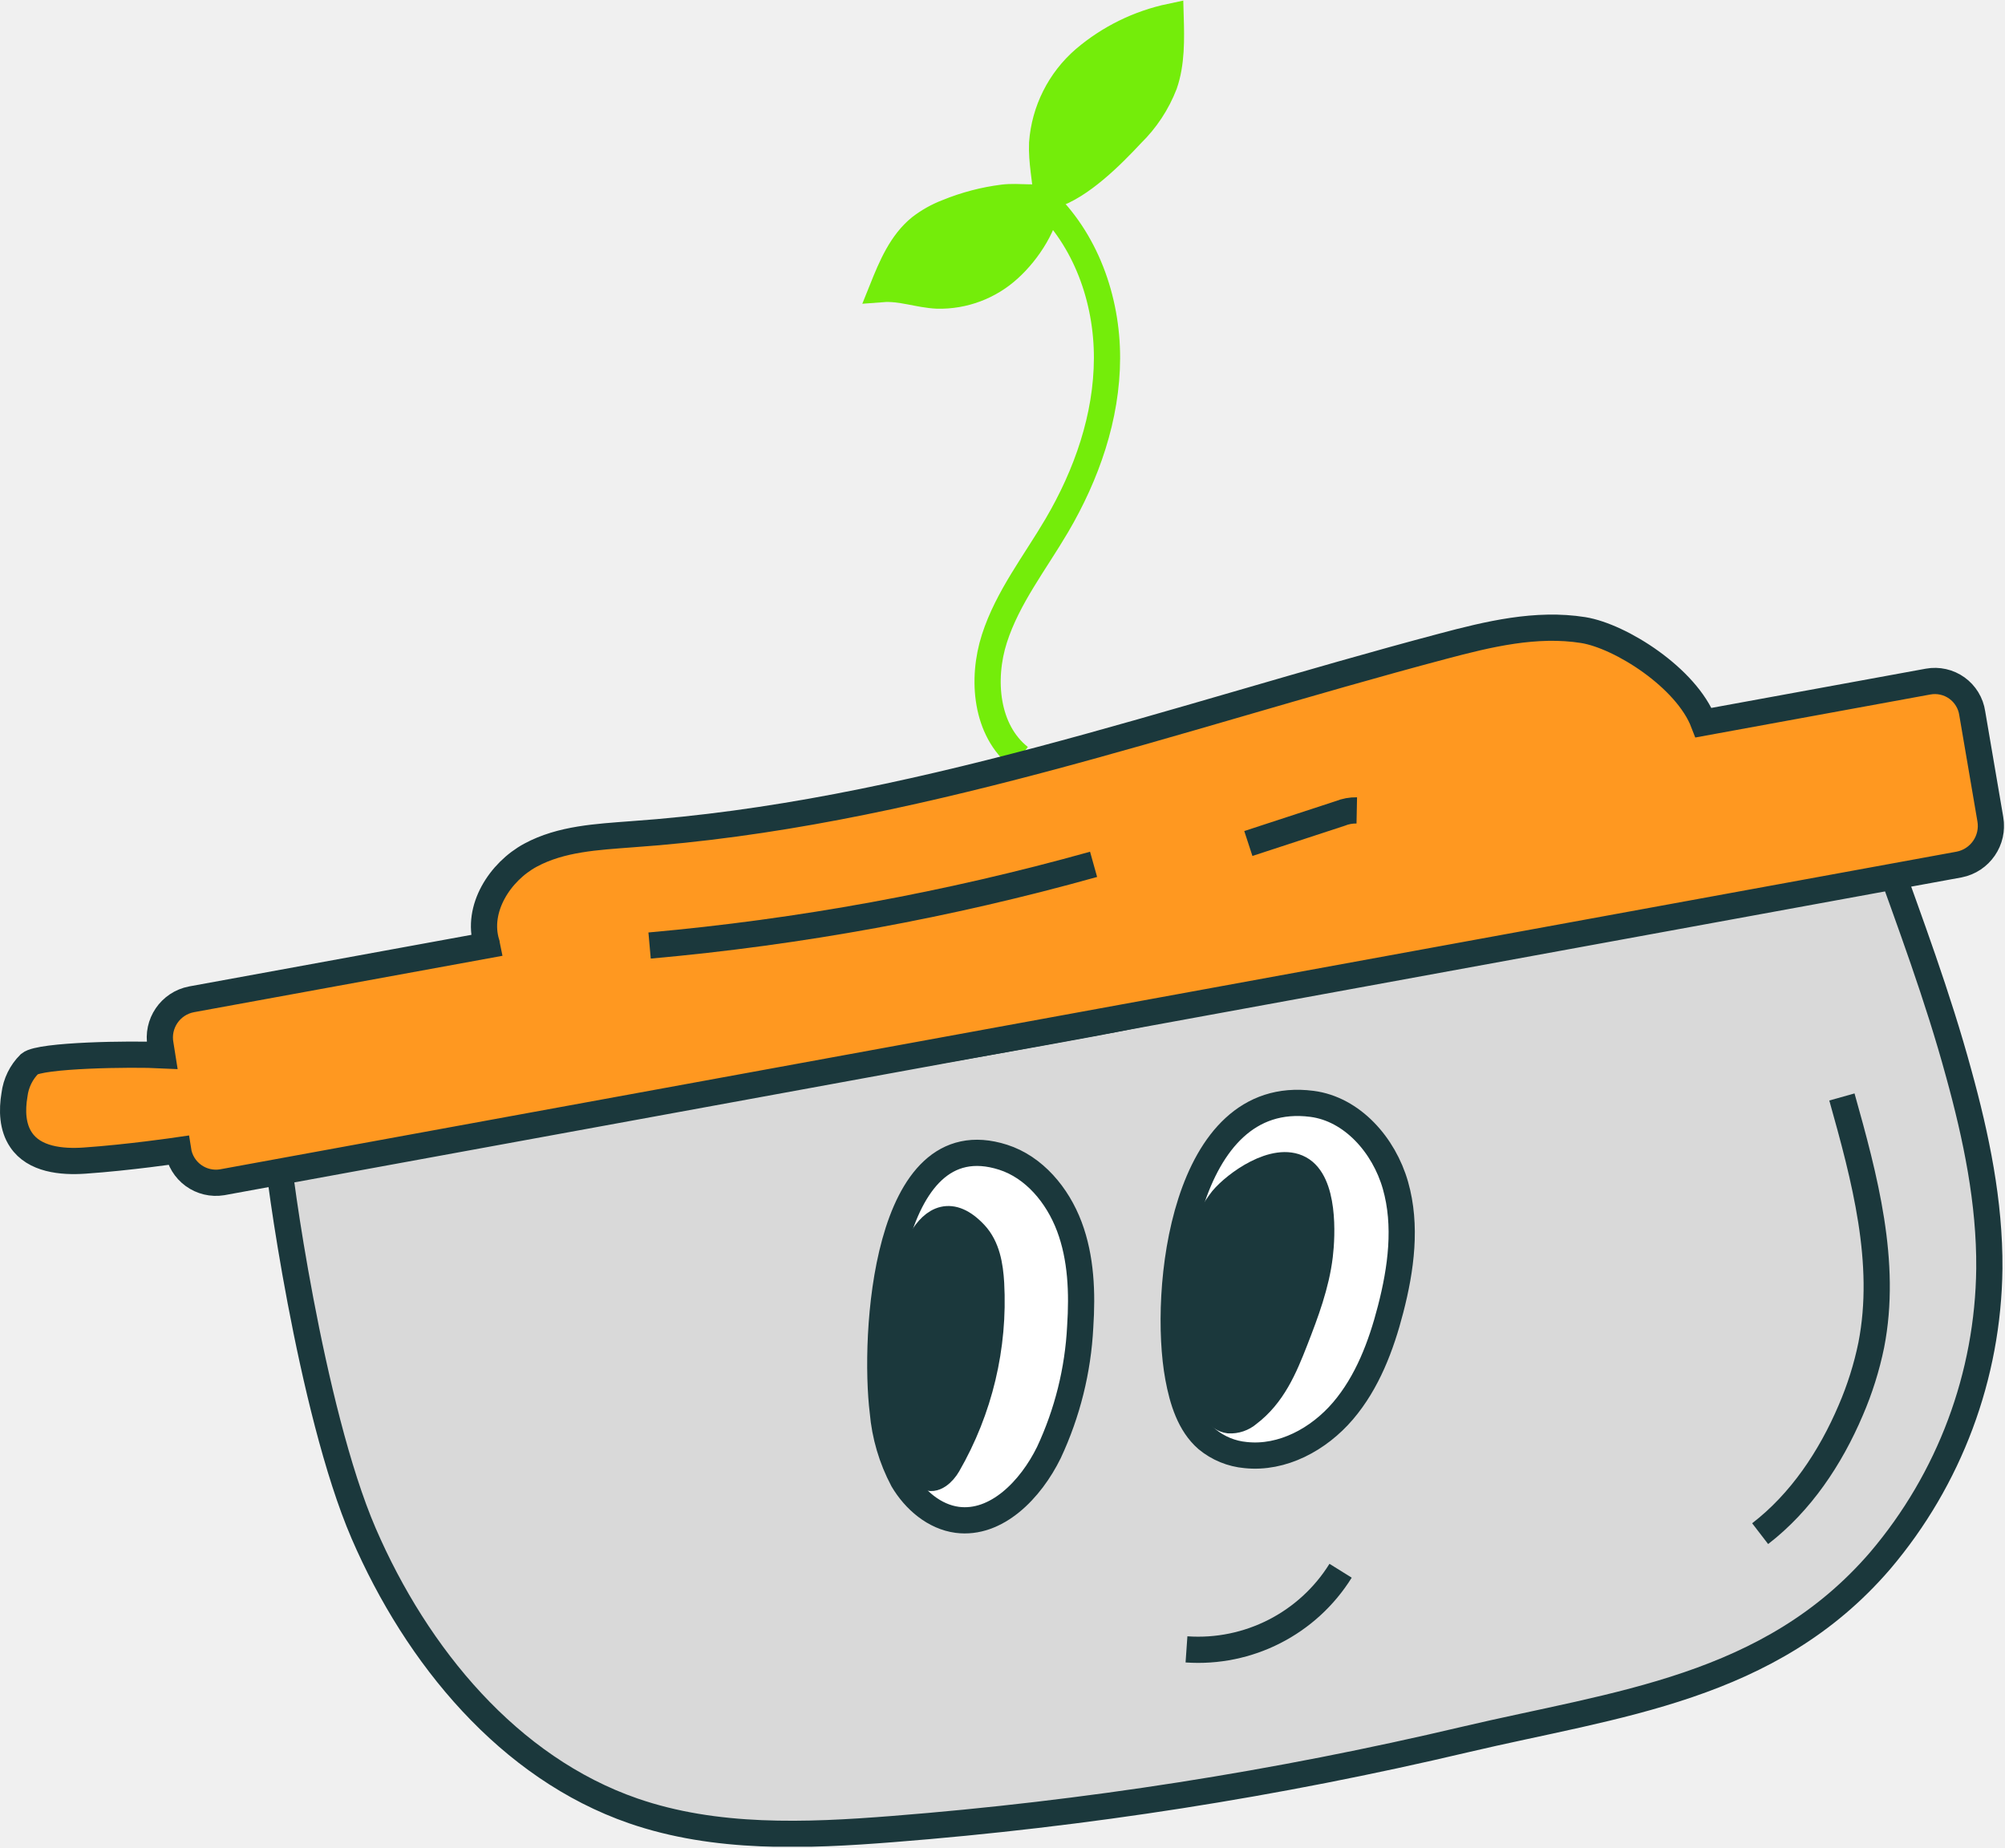
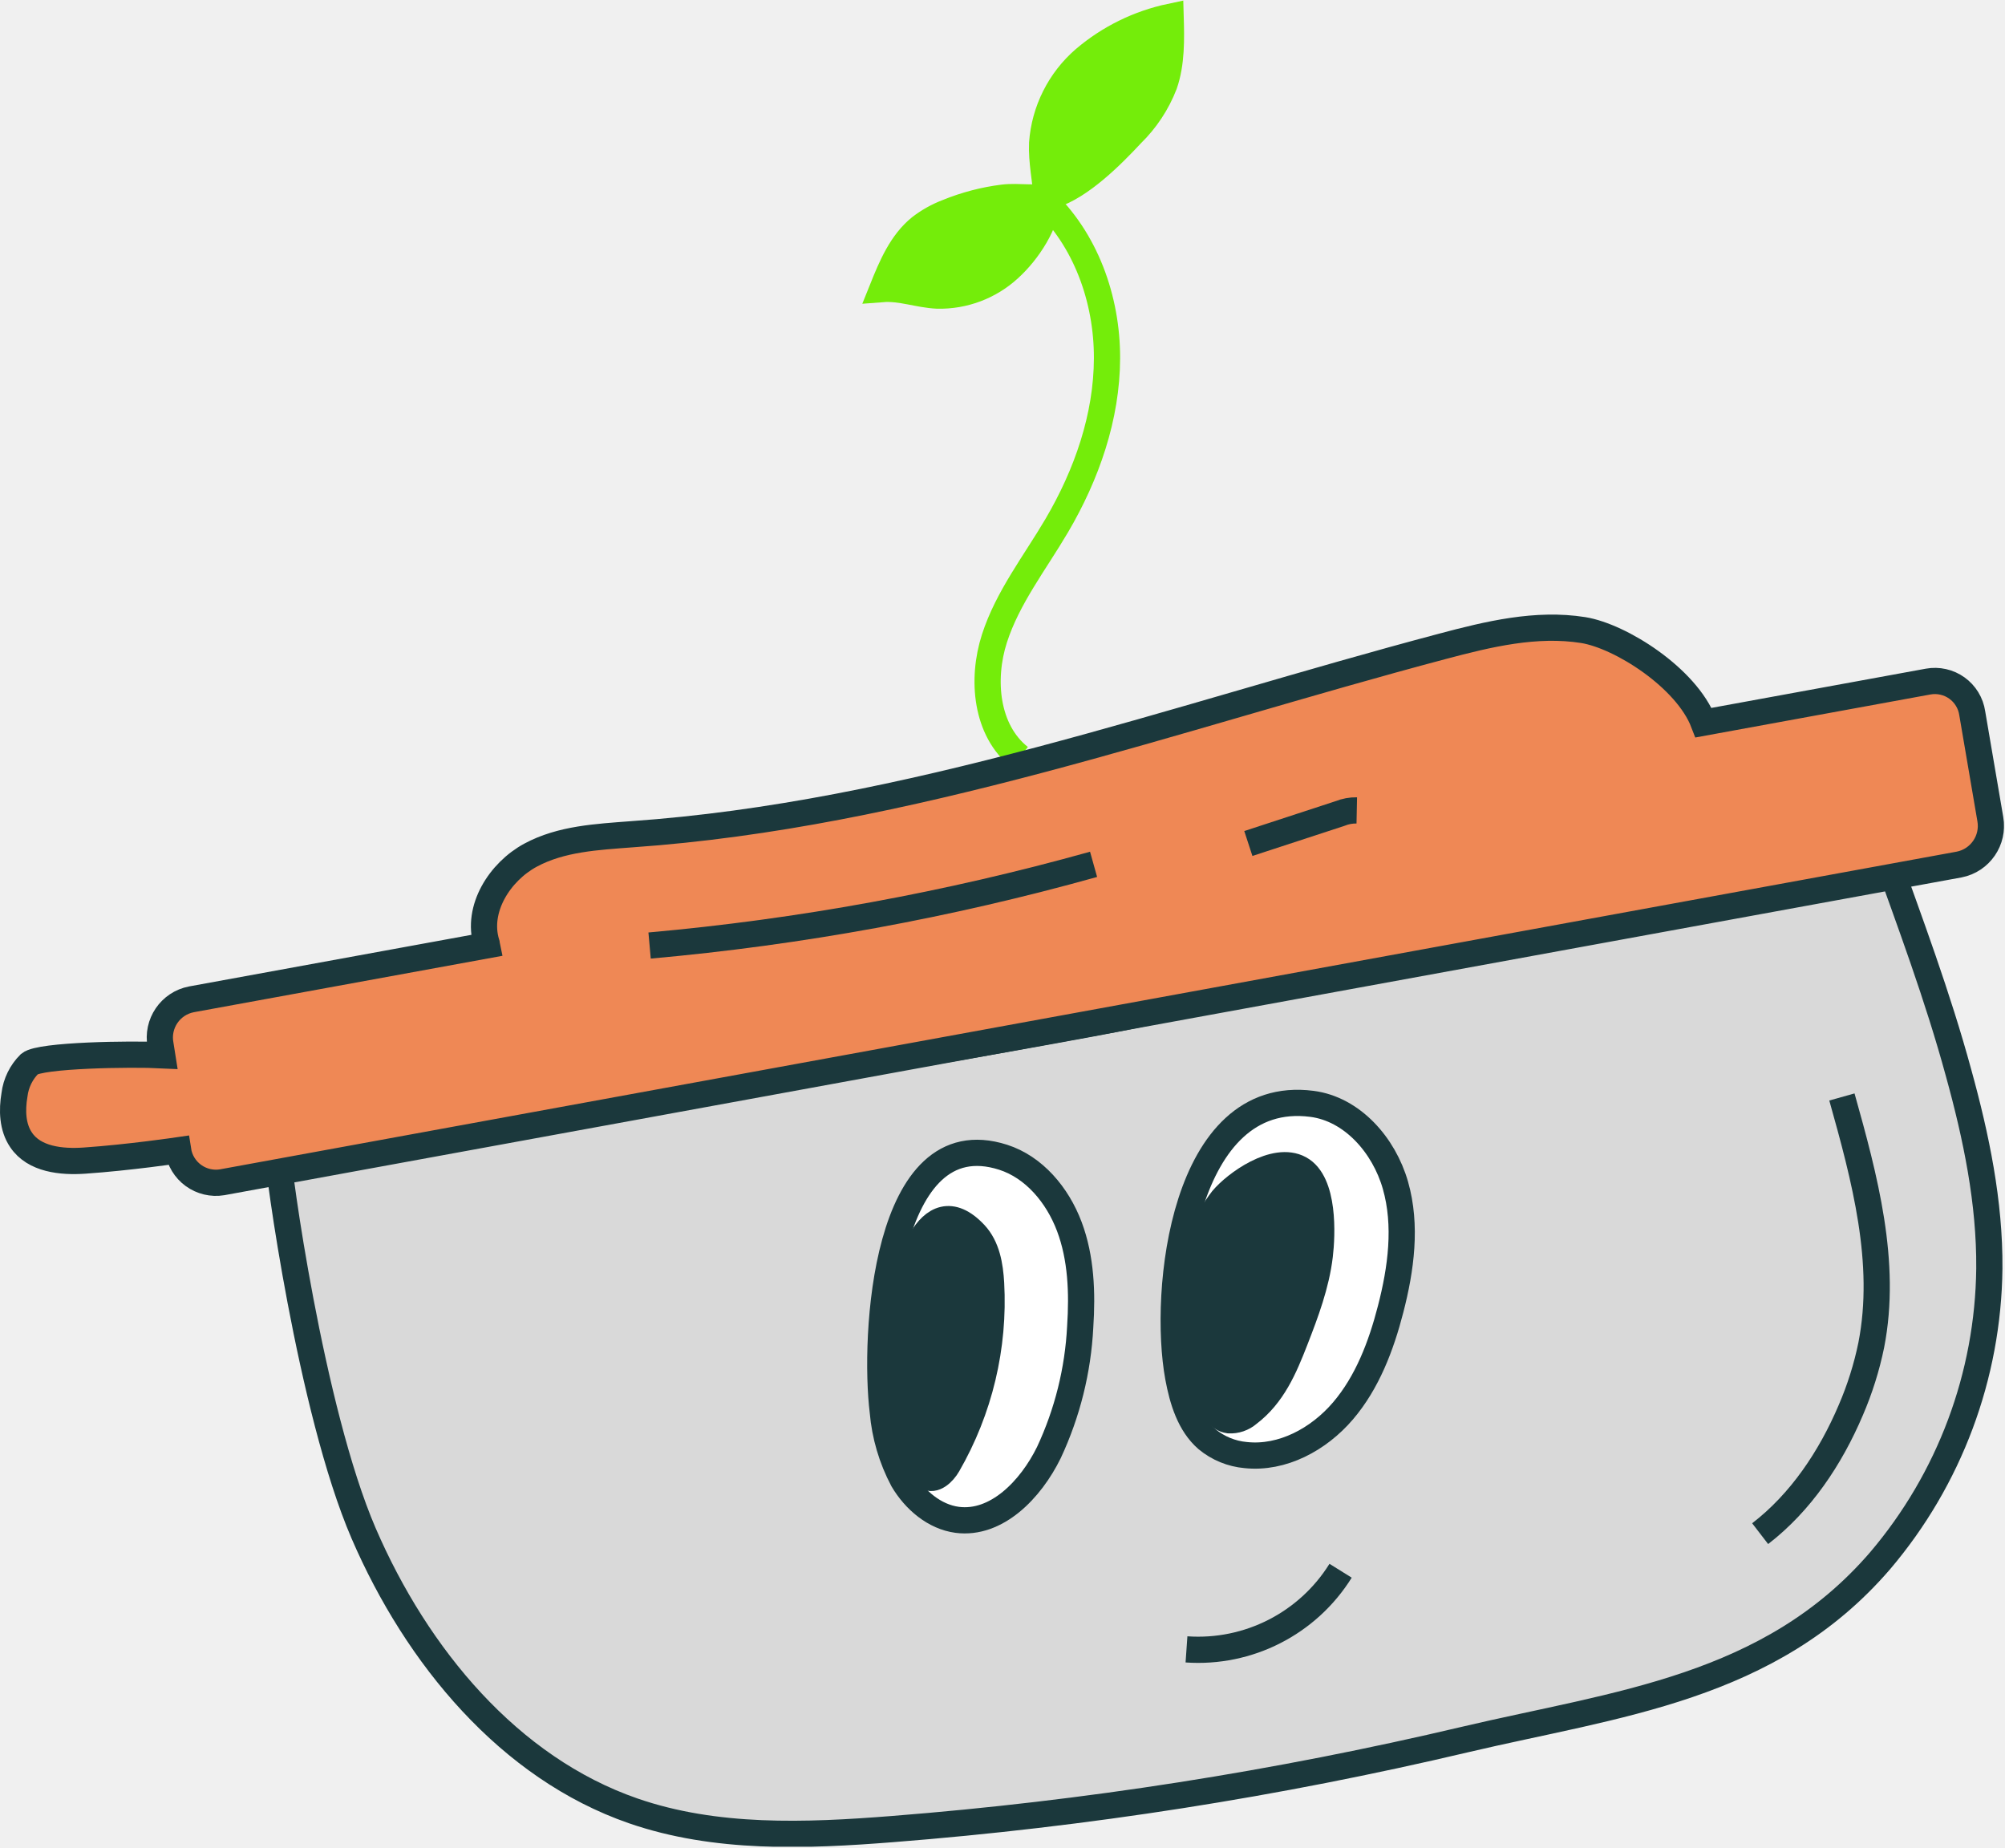
<svg xmlns="http://www.w3.org/2000/svg" width="306" height="282" fill="none">
  <g clip-path="url(#a)" stroke-width="4" stroke-miterlimit="10">
    <path d="M155.63 115.56c-5.16-4.08-5.88-11.87-3.86-18.13s6.18-11.56 9.52-17.24c4.55-7.75 7.64-16.54 7.66-25.54.02-9-3.26-18.18-9.86-24.29" stroke="#74ED0A" />
    <path d="M55.5 234c8.13 18.81 22.22 35.79 41.13 42.34 12.61 4.36 26.3 3.83 39.61 2.78a576.864 576.864 0 0 0 87.33-13.66c23.13-5.45 46.55-7.74 63.38-27.3a70.003 70.003 0 0 0 16.66-44.58c.08-10.11-2-20.09-4.68-29.8-3.18-11.7-7.46-23.11-11.5-34.39-40.12 4.61-81 19.42-121 26.83-40.21 7.45-80.65 13.45-121.2 18.38-1.15.14-2.58.54-2.76 1.72-.18 1.18 4.9 38.84 13.03 57.68Z" fill="#D9D9D9" stroke="#1B383C" />
-     <path d="M2.21 167.07c-.4 2.35-.32 4.93 1 6.87 2 3 6.18 3.42 9.71 3.17 6.7-.46 14.26-1.57 14.26-1.57a5.84 5.84 0 0 0 6.71 4.88L299 131.93a6.003 6.003 0 0 0 4.76-6.93L301 108.84a5.742 5.742 0 0 0-.78-2.159 5.748 5.748 0 0 0-3.655-2.623 5.76 5.76 0 0 0-2.295-.048L260 110.28c-2.62-6.83-12.63-13.2-18.37-14.13-7.19-1.14-14.44.61-21.48 2.48-41 10.88-81.49 25.74-123.74 28.68-5.28.41-10.75.66-15.44 3.19-4.69 2.53-8.31 8.19-6.72 13.42 0 .11.09.22.11.33l-45.14 8.25a5.94 5.94 0 0 0-4.72 6.95l.25 1.58c-4.75-.24-18.59-.03-20.23 1.32a8.003 8.003 0 0 0-2.31 4.72Z" fill="#FF9820" stroke="#1B383C" />
+     <path d="M2.21 167.07c-.4 2.35-.32 4.93 1 6.87 2 3 6.18 3.42 9.71 3.17 6.7-.46 14.26-1.57 14.26-1.57a5.84 5.84 0 0 0 6.71 4.88L299 131.93a6.003 6.003 0 0 0 4.76-6.93L301 108.84a5.742 5.742 0 0 0-.78-2.159 5.748 5.748 0 0 0-3.655-2.623 5.76 5.76 0 0 0-2.295-.048L260 110.28c-2.62-6.83-12.63-13.2-18.37-14.13-7.19-1.14-14.44.61-21.48 2.48-41 10.88-81.49 25.74-123.74 28.68-5.28.41-10.75.66-15.44 3.19-4.69 2.53-8.31 8.19-6.72 13.42 0 .11.09.22.11.33l-45.14 8.25a5.94 5.94 0 0 0-4.72 6.95l.25 1.58c-4.75-.24-18.59-.03-20.23 1.32a8.003 8.003 0 0 0-2.31 4.72Z" fill="#EF8855" stroke="#1B383C" />
    <path d="M153.1 176.6c4.71 1.51 8.29 5.76 10.1 10.57 1.81 4.81 2 10.13 1.66 15.3a51.425 51.425 0 0 1-4.78 19.19c-2.78 5.67-8 11.05-14 10.27-3.46-.46-6.45-3-8.28-6.09a27.186 27.186 0 0 1-3.07-10.42c-1.39-11.24.21-44.63 18.37-38.82ZM200.22 168.45c6.15.79 11 6.3 12.75 12.43s.86 12.74-.74 18.92c-1.44 5.59-3.55 11.15-7.26 15.5s-9.26 7.34-14.84 6.75a10.773 10.773 0 0 1-5.92-2.43c-2.64-2.29-3.74-5.94-4.39-9.44-2.4-13.01.74-44.27 20.4-41.73Z" fill="#fff" stroke="#1B383C" />
    <path d="M201.42 191.61c-.53 4.44-2.13 8.71-3.77 12.92-1.64 4.21-3.39 8.37-7.15 11.21a4.174 4.174 0 0 1-2.95 1c-1.53-.22-2.34-1.66-2.83-2.93a40.215 40.215 0 0 1-2.39-20.11 20.625 20.625 0 0 1 4.23-10.67c2-2.4 8-6.74 11.8-4.68 3.8 2.06 3.44 10.11 3.06 13.26ZM148.77 188.29c1.87 2 2.33 4.85 2.49 7.54a49.936 49.936 0 0 1-6.61 27.71c-.69 1.2-2.1 2.54-3.27 1.78a2.529 2.529 0 0 1-.8-1c-3.8-7.68-3.39-16.63-2.9-25.14.26-4.48 3.86-18.57 11.09-10.89Z" fill="#1B383C" stroke="#1B383C" />
    <path d="M281.11 167.4c3.46 12.33 6.95 25.25 4.48 37.86a50.825 50.825 0 0 1-3.13 9.94c-3.1 7.29-7.64 14.08-13.83 18.84M99.14 144.29a375.533 375.533 0 0 0 67.76-12.39M207.07 123.67a6.435 6.435 0 0 0-2.55.47l-14 4.58M181.08 251.7a25.608 25.608 0 0 0 23.52-12" stroke="#1B383C" />
    <path d="m160 30.11-.25.13c-.18-2.8-.82-5.58-.7-8.39A18.768 18.768 0 0 1 165.5 9a29.8 29.8 0 0 1 13.16-6.46c.1 3.43.17 7.08-.95 10.32a21.36 21.36 0 0 1-5 7.59c-3 3.22-7.75 8-12.09 9.35-2.23.69-5.15.06-7.53.36a33.487 33.487 0 0 0-8.47 2.22 16.312 16.312 0 0 0-4.16 2.32c-2.9 2.34-4.41 5.95-5.8 9.41 2.82-.22 5.56.87 8.39 1A15.67 15.67 0 0 0 154 41c2.9-2.63 5.72-6.93 6-10.89Z" fill="#74ED0A" stroke="#74ED0A" />
  </g>
  <defs>
    <clipPath id="a">
      <path fill="#fff" d="M0 0h305.84v281.81H0z" />
    </clipPath>
  </defs>
</svg>
